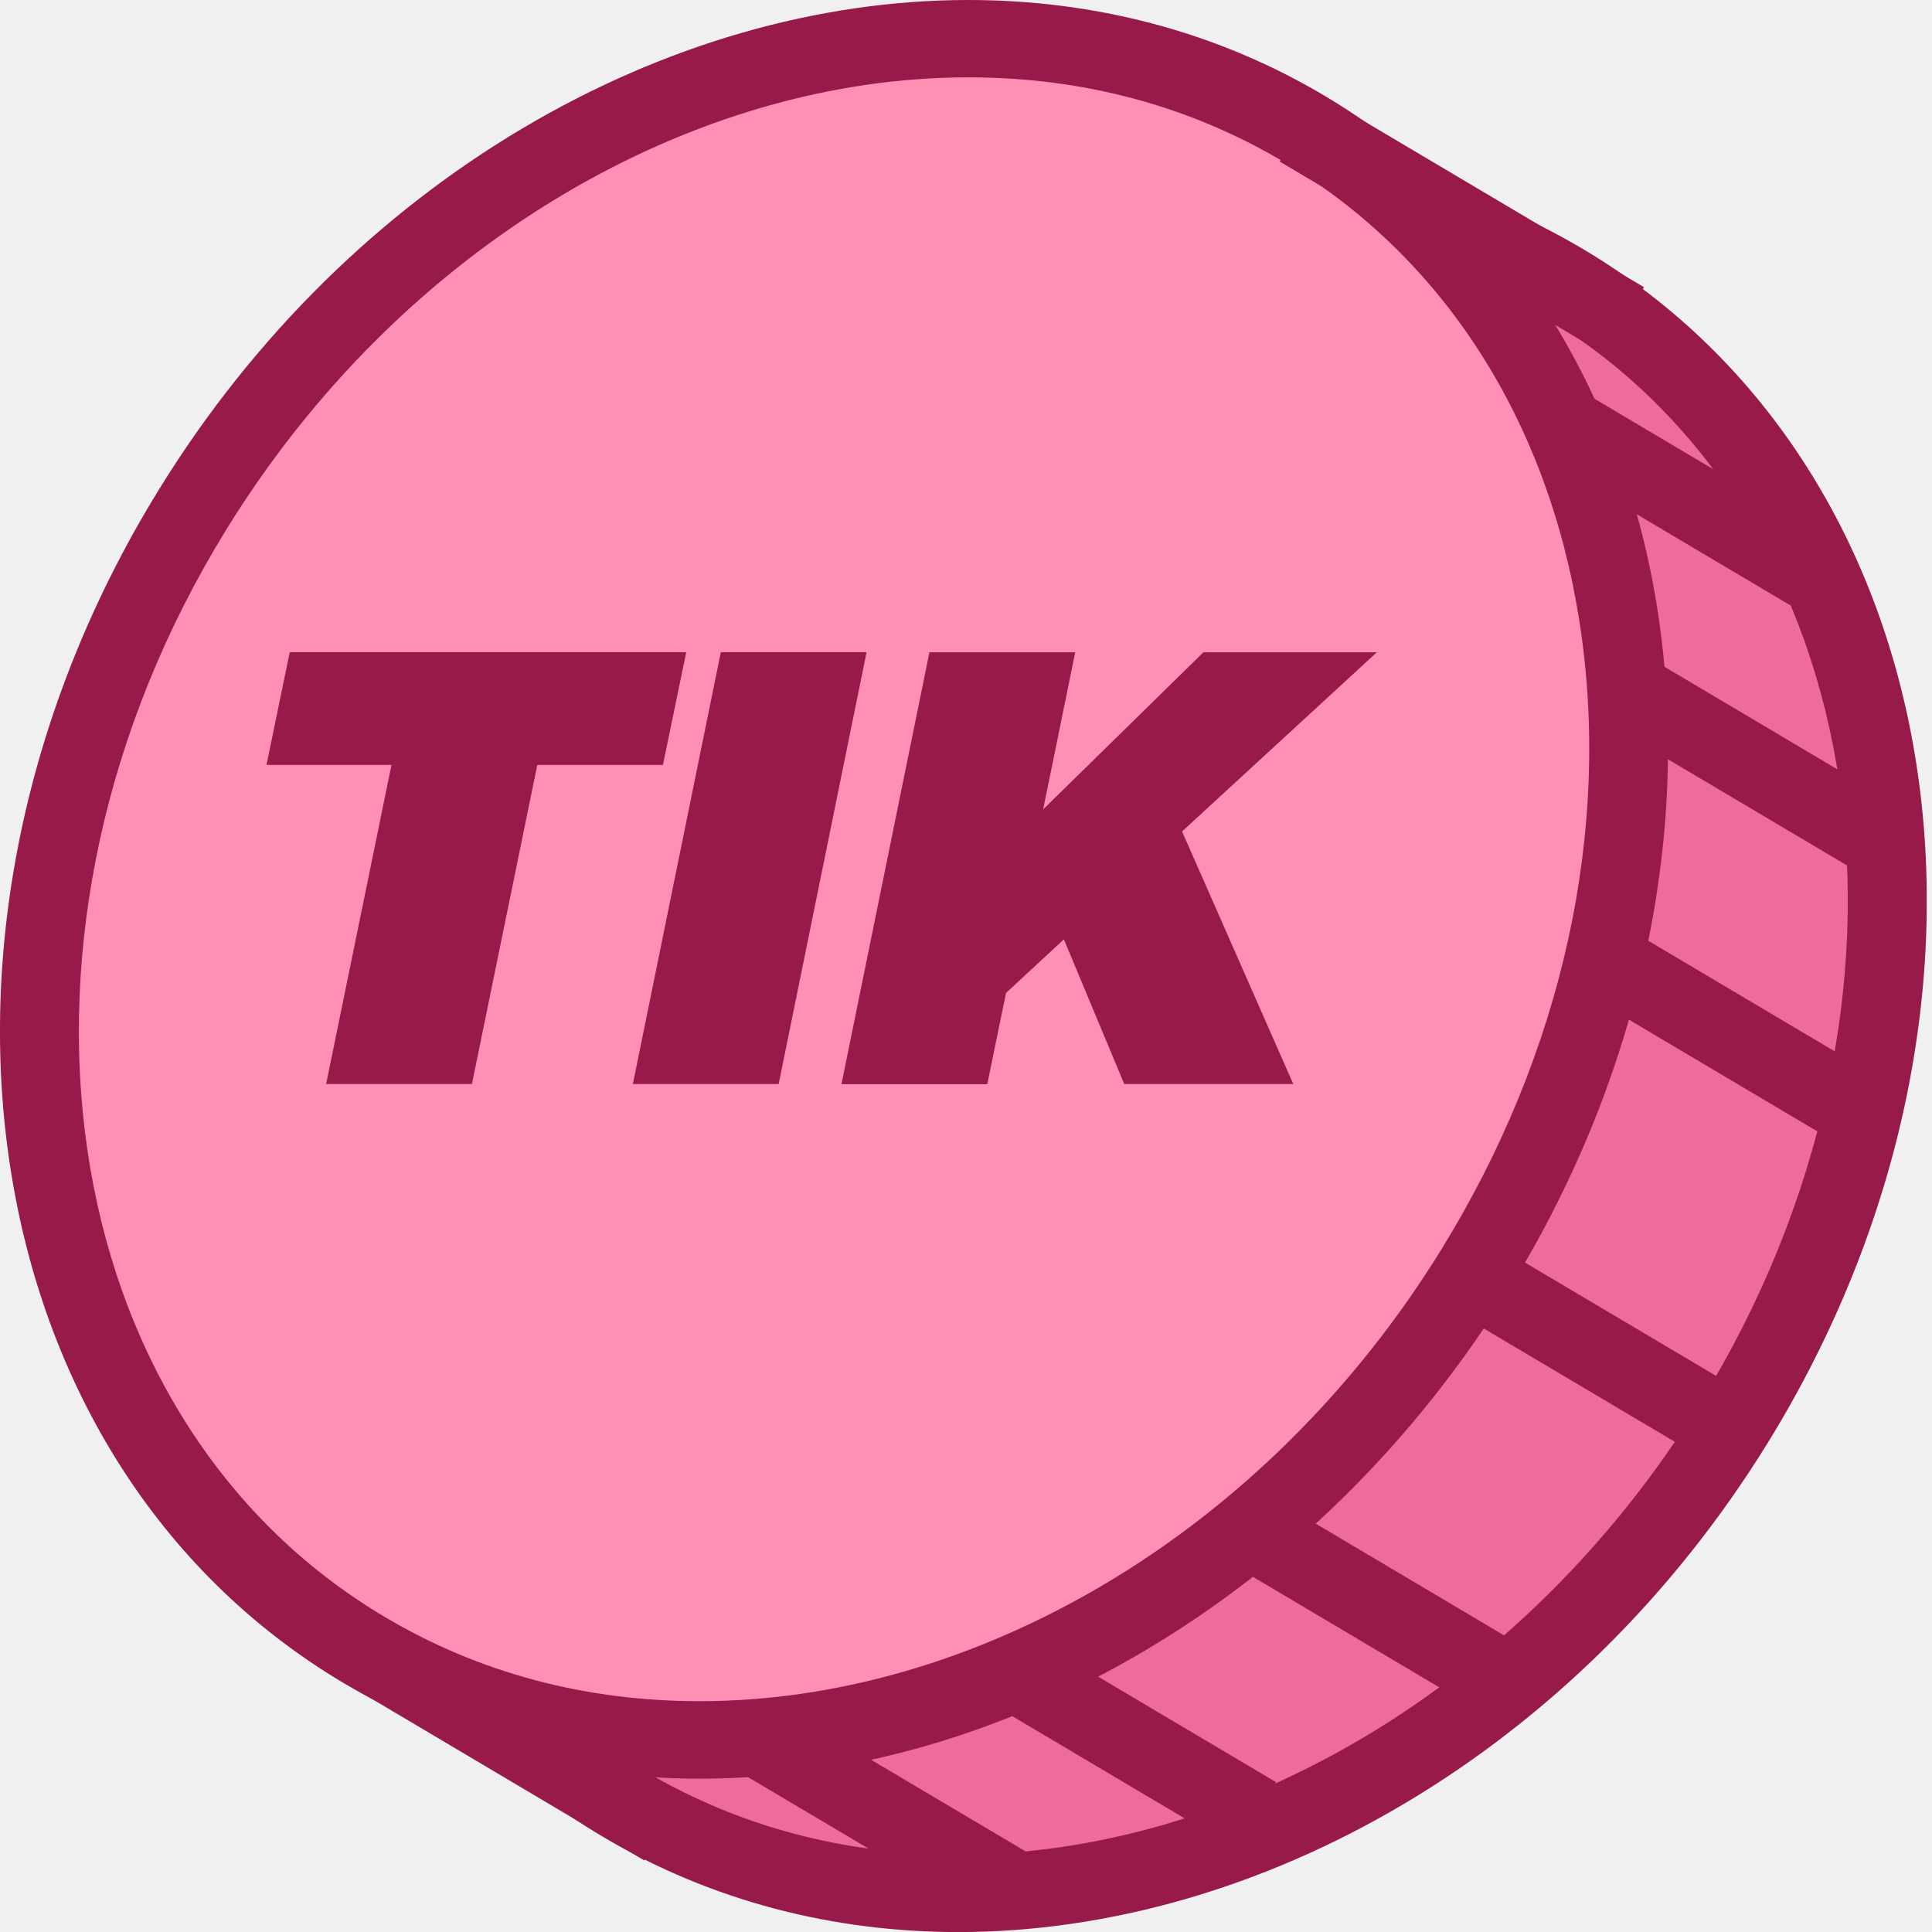
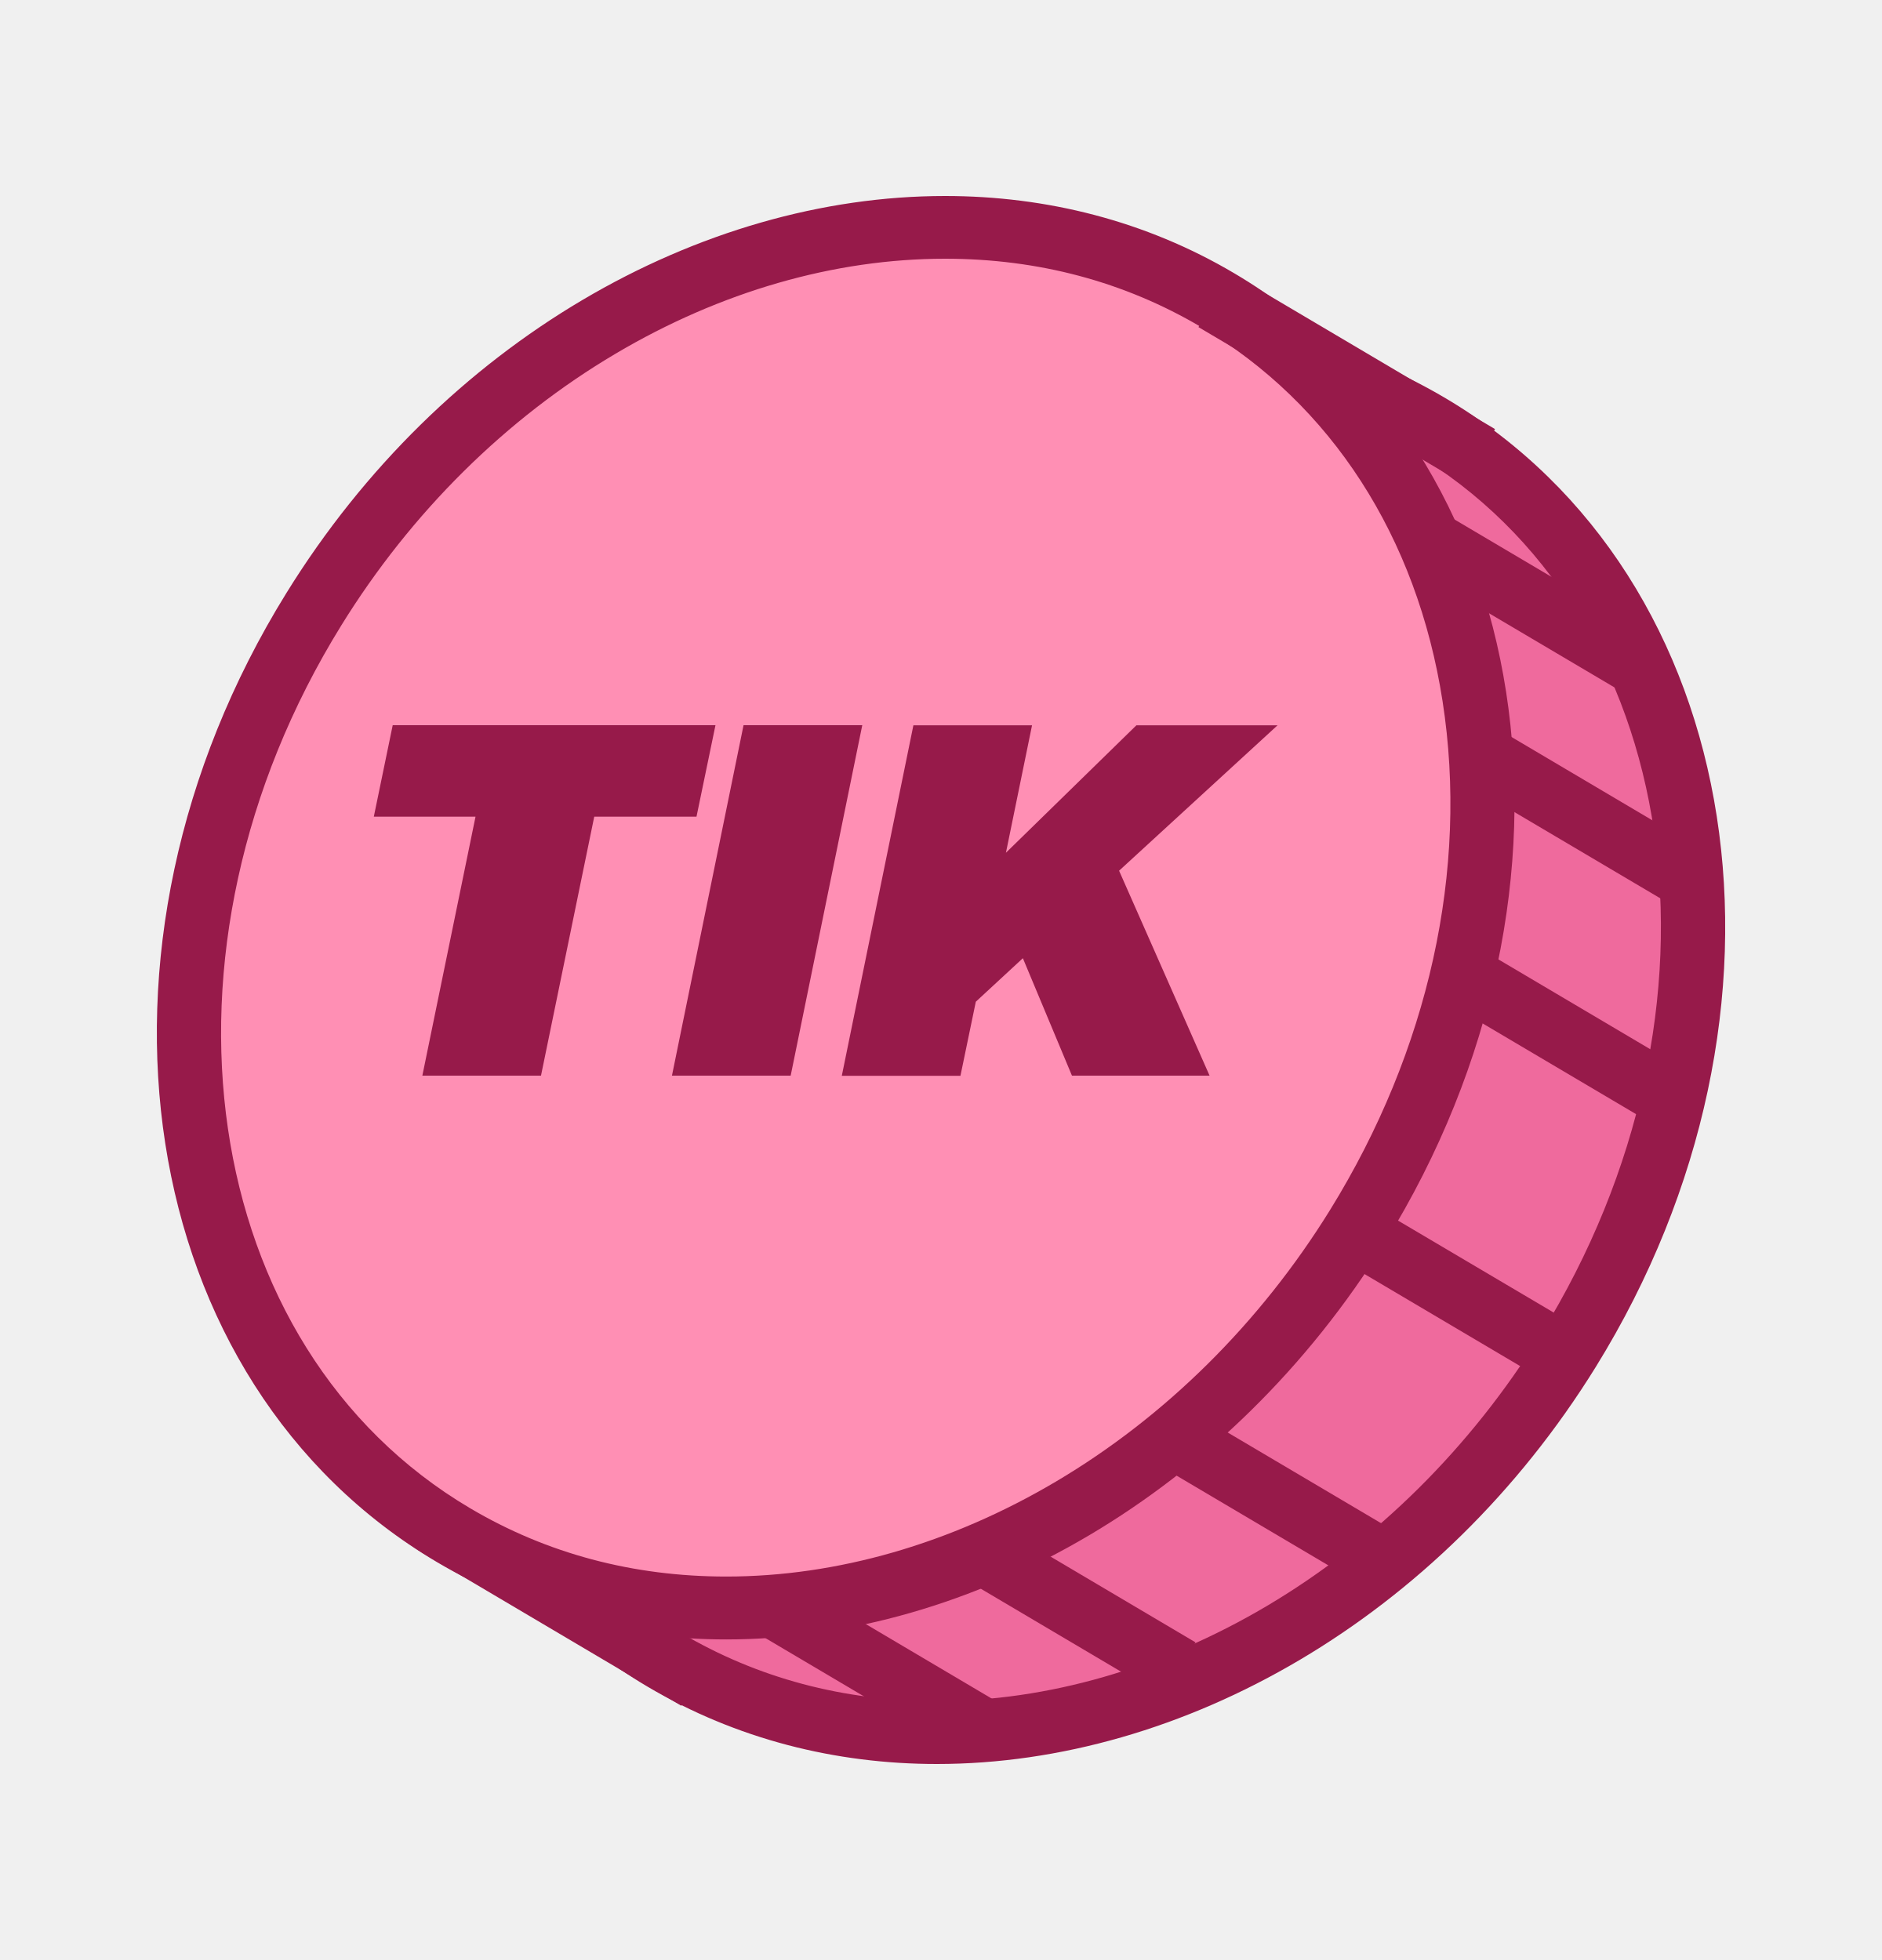
- <svg xmlns="http://www.w3.org/2000/svg" width="30" height="30" viewBox="0 0 30 30" fill="none">
-   <defs>
-     <clipPath id="clip0_3626_40296">
-       <rect width="29.918" height="30" fill="white" />
-     </clipPath>
-   </defs>
-   <g clip-path="url(#clip0_3626_40296)">
-     <path d="M14.881 29.398C12.987 29.398 11.238 28.93 9.676 28.003C4.187 24.747 2.991 16.799 7.012 10.285C9.792 5.78 14.408 2.982 19.054 2.982C20.948 2.982 22.698 3.451 24.259 4.377C29.748 7.633 30.944 15.582 26.923 22.096C24.143 26.601 19.529 29.4 14.881 29.4V29.398Z" fill="#EF6A9D" />
-     <path d="M19.054 2.383V3.584C20.834 3.584 22.477 4.024 23.941 4.89C29.142 7.974 30.244 15.553 26.398 21.785C25.065 23.946 23.257 25.743 21.169 26.982C19.164 28.17 16.99 28.799 14.881 28.799C13.101 28.799 11.456 28.358 9.994 27.492C7.512 26.019 5.877 23.477 5.389 20.334C4.889 17.108 5.652 13.652 7.537 10.598C8.87 8.436 10.678 6.639 12.767 5.401C14.771 4.212 16.945 3.584 19.054 3.584V2.383ZM19.054 2.383C14.381 2.383 9.46 5.162 6.487 9.977C2.286 16.785 3.57 25.088 9.36 28.52C11.054 29.525 12.946 30.001 14.881 30.001C19.554 30.001 24.476 27.222 27.448 22.407C31.649 15.599 30.365 7.296 24.576 3.864C22.881 2.859 20.989 2.383 19.054 2.383Z" fill="#971A4A" />
-     <path d="M10.864 27.017C8.969 27.017 7.22 26.549 5.658 25.623C0.169 22.367 -1.025 14.418 2.995 7.904C5.775 3.399 10.39 0.6 15.036 0.6C16.931 0.6 18.68 1.068 20.242 1.994C25.731 5.25 26.927 13.199 22.906 19.713C20.125 24.218 15.512 27.017 10.864 27.017Z" fill="#FF8FB4" />
-     <path d="M15.036 0V1.201C16.816 1.201 18.459 1.641 19.923 2.507C22.405 3.98 24.04 6.522 24.528 9.666C25.028 12.892 24.265 16.348 22.381 19.402C21.048 21.563 19.239 23.36 17.151 24.599C15.146 25.788 12.972 26.416 10.864 26.416C9.084 26.416 7.438 25.976 5.977 25.109C0.775 22.025 -0.327 14.447 3.519 8.215C4.852 6.054 6.661 4.257 8.749 3.018C10.753 1.829 12.927 1.201 15.036 1.201V0ZM15.036 0C10.364 0 5.442 2.78 2.472 7.595C-1.731 14.403 -0.445 22.704 5.342 26.138C7.036 27.142 8.928 27.619 10.864 27.619C15.536 27.619 20.458 24.839 23.43 20.024C27.631 13.216 26.347 4.913 20.558 1.481C18.864 0.476 16.971 0 15.036 0Z" fill="#971A4A" />
-     <path d="M5.404 25.225L4.982 25.91L10.005 28.889L10.428 28.204L5.404 25.225Z" fill="#971A4A" />
-     <path d="M20.504 1.48L19.87 2.508L24.893 5.487L25.527 4.459L20.504 1.48Z" fill="#971A4A" />
-     <path d="M24.685 6.148L24.051 7.176L27.956 9.492L28.59 8.464L24.685 6.148Z" fill="#971A4A" />
-     <path d="M25.502 10.15L24.868 11.178L28.774 13.494L29.407 12.466L25.502 10.15Z" fill="#971A4A" />
-     <path d="M25.501 14.553L24.867 15.58L28.772 17.896L29.406 16.869L25.501 14.553Z" fill="#971A4A" />
-     <path d="M23.256 19.354L22.622 20.381L26.527 22.697L27.161 21.669L23.256 19.354Z" fill="#971A4A" />
-     <path d="M19.582 23.156L18.948 24.184L22.853 26.5L23.487 25.472L19.582 23.156Z" fill="#971A4A" />
-     <path d="M15.908 25.357L15.274 26.385L19.18 28.701L19.814 27.673L15.908 25.357Z" fill="#971A4A" />
-     <path d="M12.233 26.559L11.6 27.586L15.505 29.902L16.139 28.875L12.233 26.559Z" fill="#971A4A" />
-     <path d="M10.656 10.127L10.294 11.878H8.343L7.328 16.833H5.064L6.079 11.878H4.138L4.499 10.127H10.658H10.656Z" fill="#971A4A" />
-     <path d="M13.456 10.127L12.091 16.833H9.827L11.193 10.127H13.456Z" fill="#971A4A" />
-     <path d="M21.381 10.127L18.355 12.911L20.082 16.833H17.457L16.52 14.586L15.622 15.418L15.33 16.835H13.066L14.432 10.129H16.696L16.198 12.568L18.686 10.129H21.381V10.127Z" fill="#971A4A" />
-   </g>
+ <svg xmlns="http://www.w3.org/2000/svg" width="24" height="25" viewBox="0 0 24 25" fill="none">
+   <path d="M11.948 22.099C10.682 22.099 9.512 21.787 8.469 21.169C4.799 18.998 4 13.7 6.688 9.357C8.546 6.354 11.632 4.489 14.737 4.489C16.003 4.489 17.173 4.801 18.217 5.419C21.886 7.59 22.686 12.888 19.997 17.231C18.139 20.234 15.055 22.1 11.948 22.1V22.099Z" fill="#EF6A9D" />
+   <path d="M14.738 4.089V4.889C15.927 4.889 17.026 5.183 18.004 5.76C21.481 7.816 22.218 12.868 19.647 17.022C18.756 18.463 17.547 19.661 16.151 20.487C14.811 21.279 13.358 21.698 11.948 21.698C10.759 21.698 9.659 21.405 8.682 20.827C7.022 19.845 5.929 18.151 5.603 16.055C5.269 13.905 5.779 11.601 7.039 9.565C7.93 8.124 9.139 6.926 10.535 6.101C11.875 5.308 13.328 4.889 14.738 4.889V4.089ZM14.738 4.089C11.614 4.089 8.324 5.942 6.337 9.152C3.529 13.69 4.388 19.225 8.257 21.513C9.39 22.183 10.655 22.5 11.948 22.5C15.072 22.5 18.362 20.647 20.349 17.437C23.157 12.899 22.298 7.364 18.429 5.076C17.296 4.406 16.031 4.089 14.738 4.089Z" fill="#971A4A" />
+   <path d="M9.262 20.511C7.996 20.511 6.826 20.199 5.782 19.581C2.113 17.411 1.315 12.112 4.002 7.77C5.86 4.767 8.945 2.9 12.051 2.9C13.317 2.9 14.487 3.213 15.531 3.83C19.2 6.001 20 11.3 17.311 15.642C15.453 18.645 12.369 20.511 9.262 20.511Z" fill="#FF8FB4" />
+   <path d="M12.051 2.5V3.3C13.241 3.3 14.34 3.594 15.318 4.172C16.977 5.153 18.07 6.848 18.396 8.943C18.731 11.094 18.22 13.398 16.961 15.434C16.07 16.874 14.861 18.072 13.465 18.898C12.125 19.691 10.672 20.109 9.262 20.109C8.072 20.109 6.973 19.816 5.996 19.238C2.519 17.183 1.782 12.13 4.353 7.976C5.244 6.535 6.453 5.338 7.849 4.512C9.188 3.719 10.642 3.3 12.051 3.3V2.5ZM12.051 2.5C8.928 2.5 5.638 4.353 3.653 7.563C0.843 12.101 1.703 17.635 5.571 19.924C6.704 20.594 7.969 20.911 9.262 20.911C12.386 20.911 15.675 19.058 17.662 15.848C20.47 11.31 19.612 5.775 15.742 3.487C14.61 2.817 13.345 2.5 12.051 2.5Z" fill="#971A4A" />
+   <path d="M5.613 19.315L5.33 19.771L8.688 21.757L8.97 21.301L5.613 19.315Z" fill="#971A4A" />
+   <path d="M15.707 3.487L15.283 4.172L18.641 6.158L19.065 5.473L15.707 3.487Z" fill="#971A4A" />
+   <path d="M18.501 6.598L18.077 7.283L20.688 8.827L21.111 8.142L18.501 6.598Z" fill="#971A4A" />
+   <path d="M19.048 9.266L18.624 9.951L21.235 11.495L21.658 10.81L19.048 9.266Z" fill="#971A4A" />
+   <path d="M19.047 12.201L18.623 12.886L21.234 14.43L21.657 13.745L19.047 12.201Z" fill="#971A4A" />
+   <path d="M17.546 15.402L17.122 16.086L19.733 17.63L20.157 16.945L17.546 15.402Z" fill="#971A4A" />
+   <path d="M15.09 17.937L14.666 18.622L17.277 20.166L17.701 19.481L15.09 17.937Z" fill="#971A4A" />
+   <path d="M12.635 19.404L12.211 20.089L14.821 21.633L15.245 20.948L12.635 19.404Z" fill="#971A4A" />
+   <path d="M10.178 20.205L9.754 20.89L12.364 22.434L12.788 21.749L10.178 20.205Z" fill="#971A4A" />
+   <path d="M9.124 9.25L8.882 10.417H7.578L6.899 13.72H5.386L6.064 10.417H4.767L5.008 9.25H9.125H9.124Z" fill="#971A4A" />
+   <path d="M10.996 9.25L10.083 13.72H8.569L9.482 9.25H10.996Z" fill="#971A4A" />
+   <path d="M16.293 9.25L14.271 11.106L15.425 13.72H13.67L13.044 12.222L12.444 12.777L12.248 13.722H10.735L11.648 9.251H13.161L12.828 10.877L14.492 9.251H16.293V9.25Z" fill="#971A4A" />
</svg>
